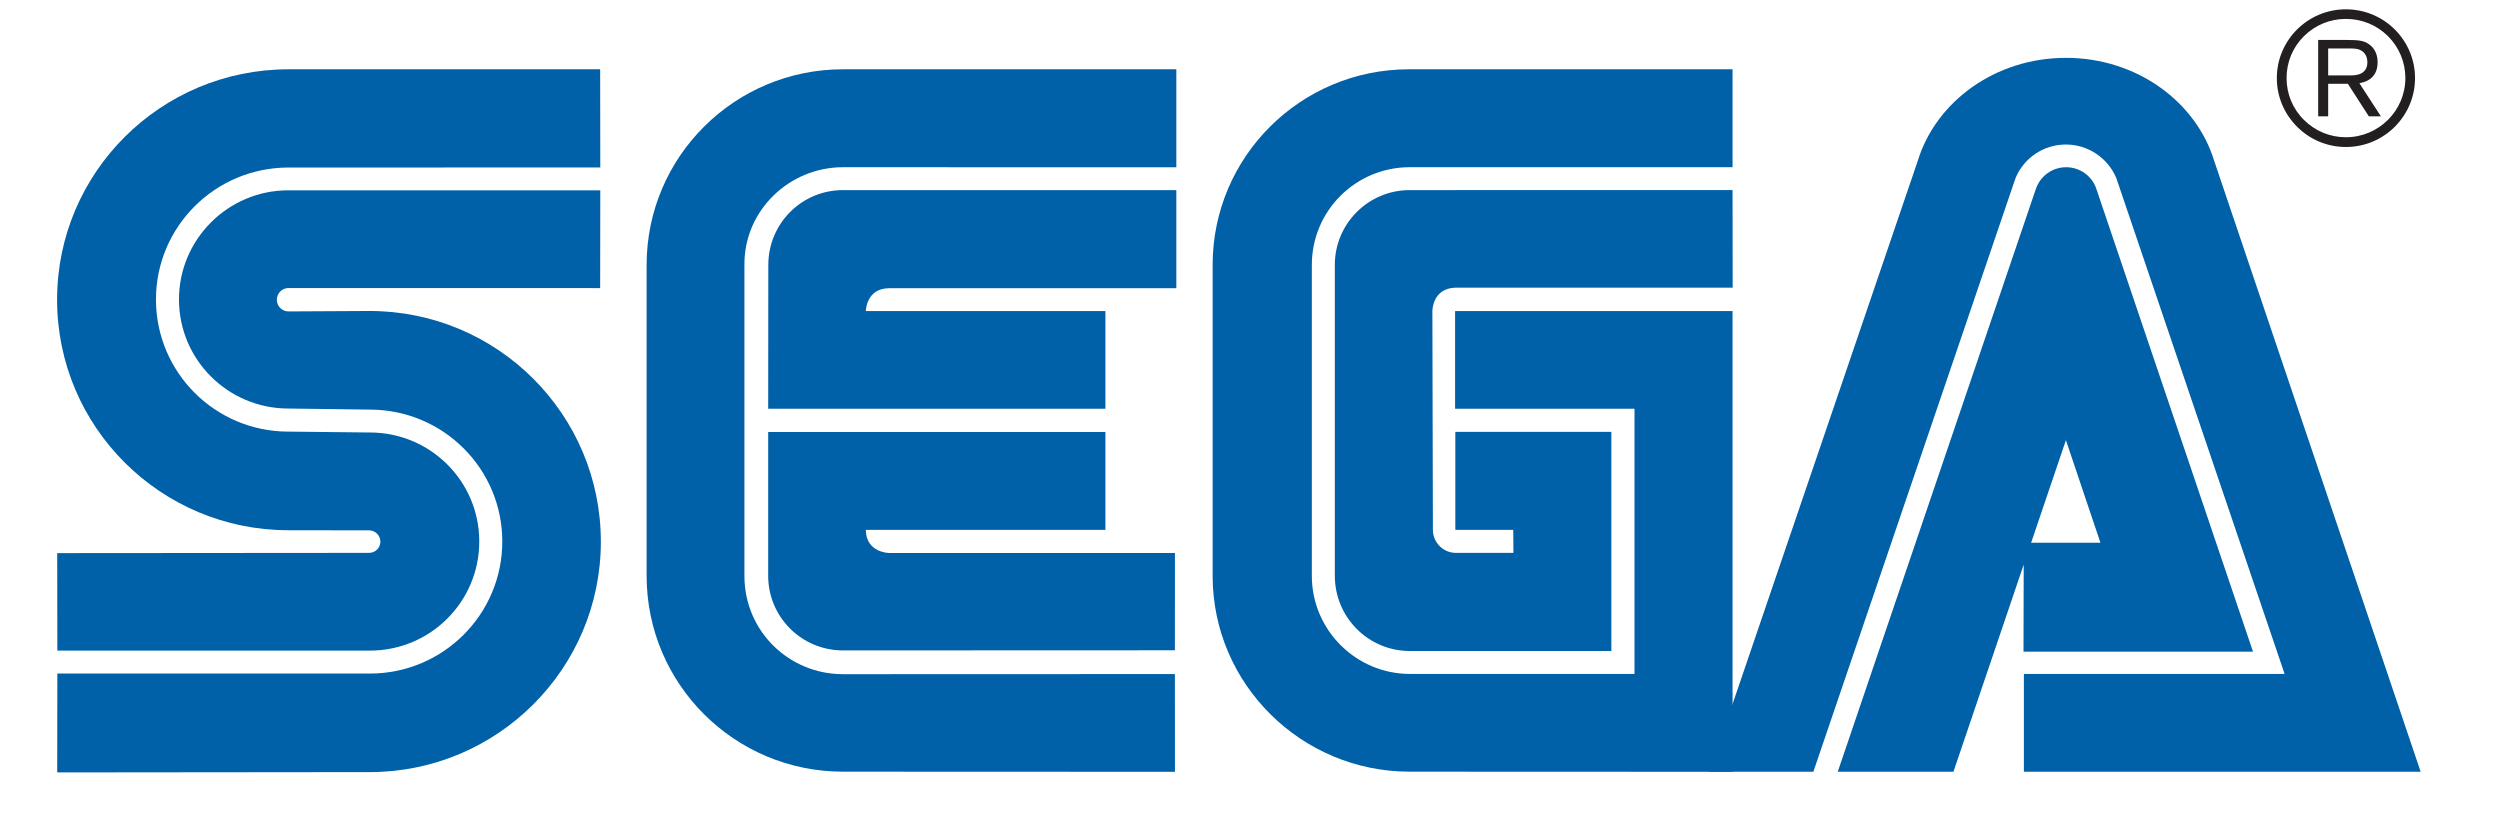
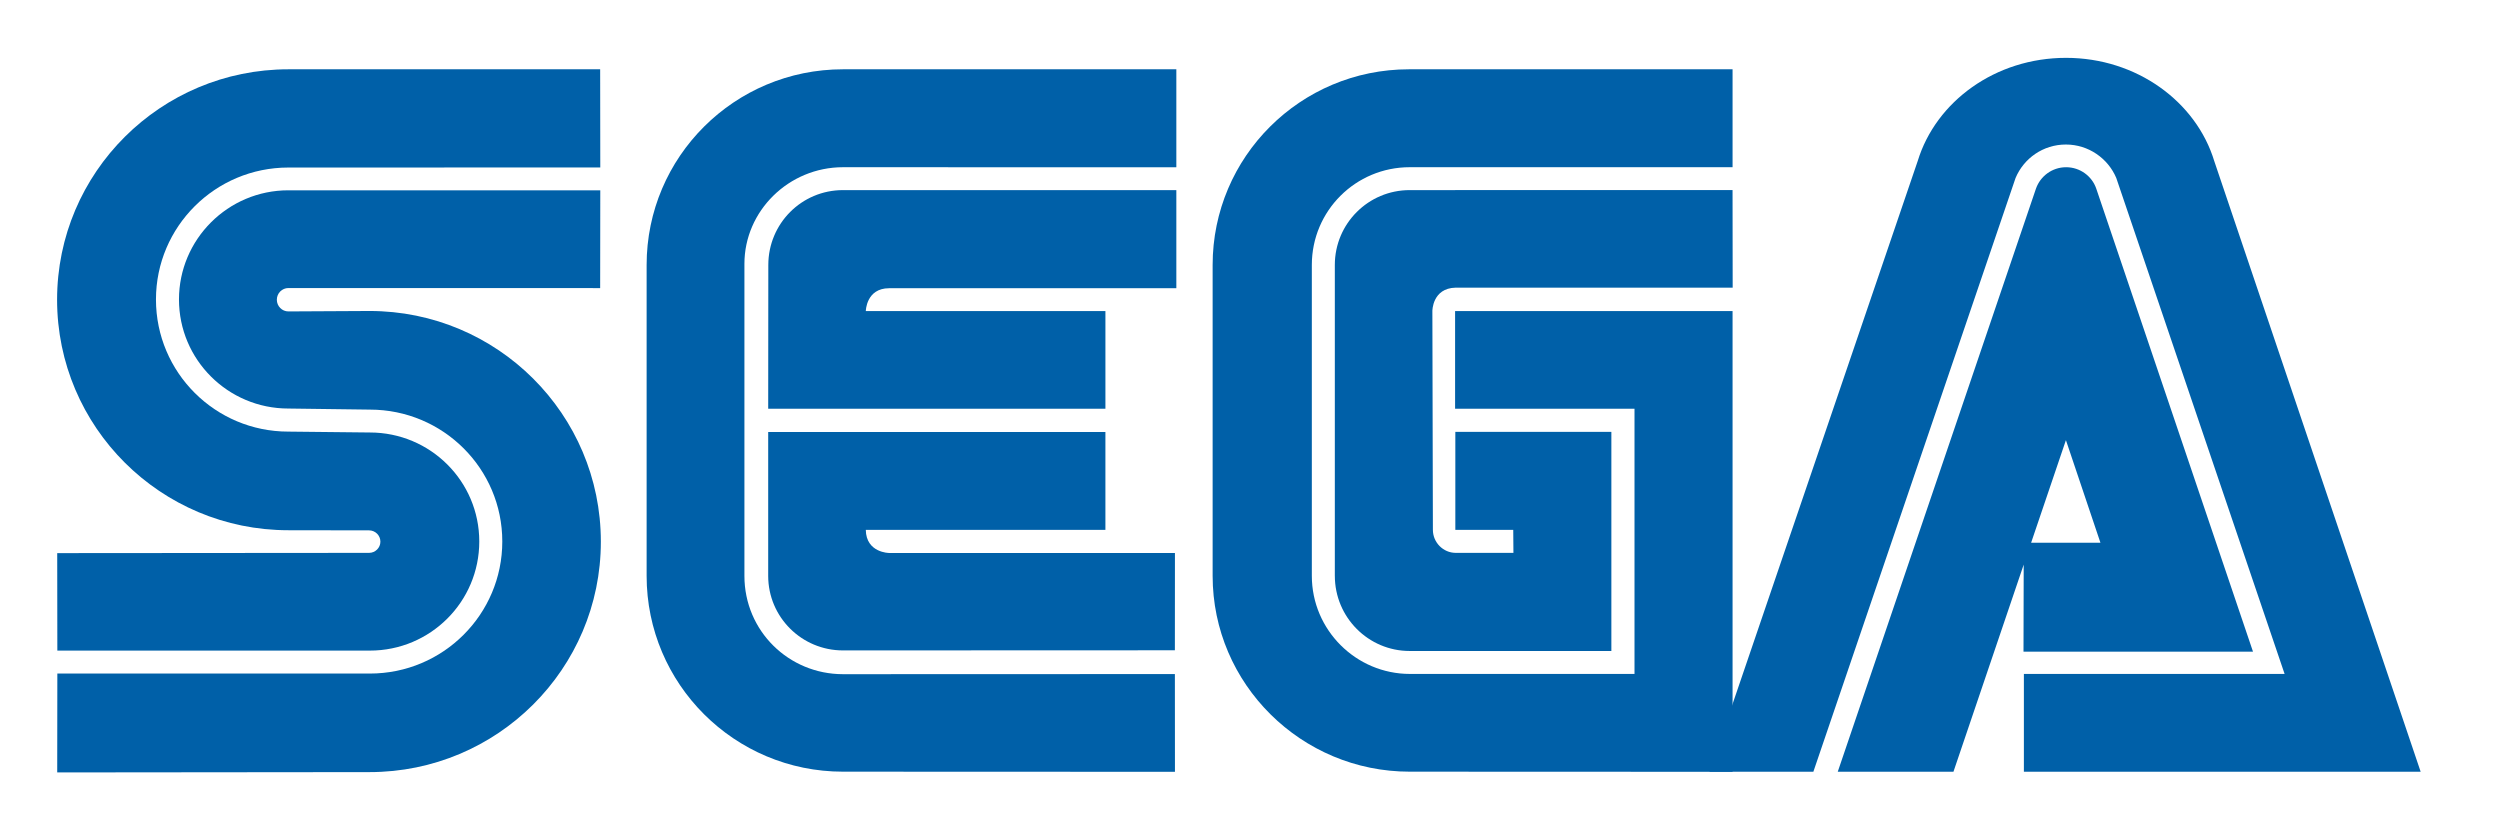
- <svg xmlns="http://www.w3.org/2000/svg" version="1.1" width="300" height="100">
-   <path d="m 147.808,90.894 c 5.508,5.349 13.019,8.656 21.303,8.656 l 130.889,0.015 -28.268,-84.332 C 267.871,6.274 258.813,-1.2207031e-6 247.934,-1.2207031e-6 237.101,-1.2207031e-6 227.906,6.479 224.189,15.401 l -9.423,27.471 -0.037,-41.453 -45.709,-0.023 c -8.262,0 -15.689,3.224 -21.159,8.557 l 0.016,-8.52 h -46.801 c -8.717,0 -16.645,3.717 -22.19,9.559 V 1.396 l -44.11,0.038 C 15.734,1.418 0.114,16.303 0.091,35.983 c 0,9.111 3.982,17.374 9.854,23.496 L 0,59.463 v 40.087 l 44.442,-0.008 c 12.487,-0.015 24.861,-7.549 29.162,-16.576 l 0.129,-0.371 c 4.969,10.036 15.339,16.955 27.341,16.955 l 46.733,-0.008 v -8.648" style="fill: rgb(255, 255, 255);" />
-   <path d="m 6.866,92.691 37.477,-0.038 c 15.333,0 27.759,-12.388 27.759,-27.652 0,-15.294 -12.426,-27.683 -27.759,-27.683 l -9.733,0.053 c -0.767,0 -1.389,-0.629 -1.389,-1.403 0,-0.774 0.622,-1.404 1.389,-1.404 l 37.409,0.008 0.015,-11.736 H 34.602 c -7.237,0 -13.125,5.879 -13.125,13.102 0,7.23 5.887,13.086 13.125,13.086 l 9.779,0.129 c 8.785,0 15.894,7.085 15.894,15.826 0,8.747 -7.108,15.848 -15.894,15.848 h -37.5 l -0.015,11.864" style="fill: rgb(0, 96, 168);" />
-   <path d="m 6.881,78.072 h 37.5 c 7.26,0 13.132,-5.856 13.132,-13.094 0,-7.23 -5.872,-13.079 -13.132,-13.079 l -9.779,-0.106 c -8.77,0 -15.886,-7.093 -15.886,-15.856 0,-8.739 7.116,-15.833 15.886,-15.833 l 37.432,-0.008 L 72.019,8.315 H 34.61 c -15.317,0 -27.759,12.374 -27.759,27.653 0,15.279 12.442,27.66 27.759,27.66 l 9.68,0.015 c 0.736,0 1.358,0.6 1.358,1.358 0,0.744 -0.622,1.343 -1.358,1.343 l -37.424,0.03 0.015,11.698" style="fill: rgb(0, 96, 168);" />
-   <path d="m 101.158,80.902 c -6.502,0 -11.828,-5.182 -11.828,-11.798 v -37.438 c 0,-6.365 5.326,-11.6 11.828,-11.6 l 40.003,0.007 V 8.315 h -40.003 c -13.018,0 -23.563,10.507 -23.563,23.48 v 37.31 c 0,12.974 10.545,23.496 23.563,23.496 l 39.836,0.016 -0.008,-11.729 -39.828,0.014" style="fill: rgb(0, 96, 168);" />
-   <path d="m 92.198,31.795 c 0,-4.961 3.991,-8.982 8.96,-8.982 h 40.003 v 11.774 h -34.465 c -2.761,0 -2.799,2.739 -2.799,2.739 h 28.753 v 11.721 H 92.184 l 0.014,-17.252" style="fill: rgb(0, 96, 168);" />
-   <path d="m 101.158,78.05 c -4.954,0 -8.975,-3.998 -8.975,-8.945 v -17.267 h 40.466 v 11.745 h -28.753 c 0.038,2.761 2.799,2.775 2.799,2.775 h 34.298 l -0.008,11.676 -39.827,0.016" style="fill: rgb(0, 96, 168);" />
-   <path d="m 169.194,80.872 c -6.479,0 -11.774,-5.28 -11.774,-11.768 v -37.31 c 0,-6.494 5.257,-11.729 11.743,-11.729 h 38.745 V 8.315 h -38.835 c -13.012,0 -23.557,10.507 -23.557,23.48 v 37.31 c 0,12.974 10.636,23.496 23.647,23.496 l 38.745,0.016 v -55.291 h -33.297 v 11.721 h 21.53 v 31.825 h -26.947" style="fill: rgb(0, 96, 168);" />
-   <path d="m 160.181,69.104 c 0,4.971 4.021,9.014 8.982,9.014 h 24.201 v -26.295 H 174.64 v 11.76 h 6.949 l 0.022,2.761 h -6.918 c -1.51,0 -2.746,-1.251 -2.746,-2.761 l -0.062,-26.265 c 0,0 -0.008,-2.731 2.777,-2.799 h 33.259 l -0.015,-11.714 -38.745,0.008 c -4.961,0 -8.982,4.021 -8.982,8.982 v 37.309" style="fill: rgb(0, 96, 168);" />
-   <path d="m 244.315,22.638 c 0.522,-1.494 1.941,-2.571 3.618,-2.571 1.678,0 3.111,1.077 3.619,2.571 l 18.808,55.563 h -27.54 l 0.03,-13.071 h 9.203 l -4.143,-12.313 -13.496,39.79 h -13.883 l 23.784,-69.969" style="fill: rgb(0, 96, 168);" />
-   <path d="m 274.152,80.872 h -31.286 v 11.735 h 47.612 l -24.762,-73.262 c -2.17,-7.146 -9.323,-12.403 -17.791,-12.403 -8.481,0 -15.612,5.234 -17.798,12.374 l -24.989,73.292 h 12.465 l 24.262,-71.244 c 0.985,-2.359 3.308,-4.021 6.039,-4.021 2.716,0 5.052,1.662 6.046,4.006 l 20.202,59.523" style="fill: rgb(0, 96, 168);" />
-   <path d="m 281.504,17.639 c 2.216,0 4.302,-0.865 5.865,-2.42 1.562,-1.57 2.435,-3.641 2.435,-5.856 0,-2.2 -0.873,-4.264 -2.435,-5.834 -1.563,-1.547 -3.649,-2.412 -5.865,-2.412 -4.559,0 -8.284,3.695 -8.284,8.247 0,2.215 0.865,4.286 2.442,5.856 1.556,1.554 3.634,2.419 5.842,2.419 m -7.115,-8.277 c 0,-1.889 0.728,-3.679 2.085,-5.022 1.351,-1.343 3.141,-2.071 5.03,-2.071 1.912,0 3.702,0.729 5.053,2.071 1.343,1.343 2.087,3.133 2.087,5.022 0,3.922 -3.202,7.108 -7.14,7.108 -1.89,0 -3.68,-0.736 -5.03,-2.079 -1.358,-1.342 -2.085,-3.125 -2.085,-5.029 z" style="fill: rgb(35, 31, 32);" />
-   <path d="m 279.38,10.06 v 3.899 h -1.199 V 4.795 h 3.406 c 1.283,0.015 2.034,0.015 2.747,0.553 0.69,0.509 0.979,1.275 0.979,2.125 0,2.14 -1.744,2.42 -2.186,2.511 l 2.58,3.975 h -1.449 l -2.511,-3.899 h -2.367 m 0,-1.009 h 2.435 c 0.388,0 0.752,0 1.116,-0.091 0.85,-0.205 1.153,-0.812 1.153,-1.479 0,-0.243 -0.023,-0.857 -0.547,-1.282 -0.479,-0.402 -1.085,-0.387 -1.79,-0.387 h -2.367 v 3.239 z" style="fill: rgb(35, 31, 32);" />
+ <svg xmlns="http://www.w3.org/2000/svg" viewBox="0 0 300 100" role="img" aria-label="Sega">
+   <path fill="#0060a8" d="m 6.866,92.691 37.477,-0.038 c 15.333,0 27.759,-12.388 27.759,-27.652 0,-15.294 -12.426,-27.683 -27.759,-27.683 l -9.733,0.053 c -0.767,0 -1.389,-0.629 -1.389,-1.403 0,-0.774 0.622,-1.404 1.389,-1.404 l 37.409,0.008 0.015,-11.736 H 34.602 c -7.237,0 -13.125,5.879 -13.125,13.102 0,7.23 5.887,13.086 13.125,13.086 l 9.779,0.129 c 8.785,0 15.894,7.085 15.894,15.826 0,8.747 -7.108,15.848 -15.894,15.848 h -37.5 l -0.015,11.864" />
+   <path fill="#0060a8" d="m 6.881,78.072 h 37.5 c 7.26,0 13.132,-5.856 13.132,-13.094 0,-7.23 -5.872,-13.079 -13.132,-13.079 l -9.779,-0.106 c -8.77,0 -15.886,-7.093 -15.886,-15.856 0,-8.739 7.116,-15.833 15.886,-15.833 l 37.432,-0.008 L 72.019,8.315 H 34.61 c -15.317,0 -27.759,12.374 -27.759,27.653 0,15.279 12.442,27.66 27.759,27.66 l 9.68,0.015 c 0.736,0 1.358,0.6 1.358,1.358 0,0.744 -0.622,1.343 -1.358,1.343 l -37.424,0.03 0.015,11.698" />
+   <path fill="#0060a8" d="m 101.158,80.902 c -6.502,0 -11.828,-5.182 -11.828,-11.798 v -37.438 c 0,-6.365 5.326,-11.6 11.828,-11.6 l 40.003,0.007 V 8.315 h -40.003 c -13.018,0 -23.563,10.507 -23.563,23.48 v 37.31 c 0,12.974 10.545,23.496 23.563,23.496 l 39.836,0.016 -0.008,-11.729 -39.828,0.014" />
+   <path fill="#0060a8" d="m 92.198,31.795 c 0,-4.961 3.991,-8.982 8.96,-8.982 h 40.003 v 11.774 h -34.465 c -2.761,0 -2.799,2.739 -2.799,2.739 h 28.753 v 11.721 H 92.184 l 0.014,-17.252" />
+   <path fill="#0060a8" d="m 101.158,78.05 c -4.954,0 -8.975,-3.998 -8.975,-8.945 v -17.267 h 40.466 v 11.745 h -28.753 c 0.038,2.761 2.799,2.775 2.799,2.775 h 34.298 l -0.008,11.676 -39.827,0.016" />
+   <path fill="#0060a8" d="m 169.194,80.872 c -6.479,0 -11.774,-5.28 -11.774,-11.768 v -37.31 c 0,-6.494 5.257,-11.729 11.743,-11.729 h 38.745 V 8.315 h -38.835 c -13.012,0 -23.557,10.507 -23.557,23.48 v 37.31 c 0,12.974 10.636,23.496 23.647,23.496 l 38.745,0.016 v -55.291 h -33.297 v 11.721 h 21.53 v 31.825 h -26.947" />
+   <path fill="#0060a8" d="m 160.181,69.104 c 0,4.971 4.021,9.014 8.982,9.014 h 24.201 v -26.295 H 174.64 v 11.76 h 6.949 l 0.022,2.761 h -6.918 c -1.51,0 -2.746,-1.251 -2.746,-2.761 l -0.062,-26.265 c 0,0 -0.008,-2.731 2.777,-2.799 h 33.259 l -0.015,-11.714 -38.745,0.008 c -4.961,0 -8.982,4.021 -8.982,8.982 v 37.309" />
+   <path fill="#0060a8" d="m 244.315,22.638 c 0.522,-1.494 1.941,-2.571 3.618,-2.571 1.678,0 3.111,1.077 3.619,2.571 l 18.808,55.563 h -27.54 l 0.03,-13.071 h 9.203 l -4.143,-12.313 -13.496,39.79 h -13.883 l 23.784,-69.969" />
+   <path fill="#0060a8" d="m 274.152,80.872 h -31.286 v 11.735 h 47.612 l -24.762,-73.262 c -2.17,-7.146 -9.323,-12.403 -17.791,-12.403 -8.481,0 -15.612,5.234 -17.798,12.374 l -24.989,73.292 h 12.465 l 24.262,-71.244 c 0.985,-2.359 3.308,-4.021 6.039,-4.021 2.716,0 5.052,1.662 6.046,4.006 l 20.202,59.523" />
</svg>
